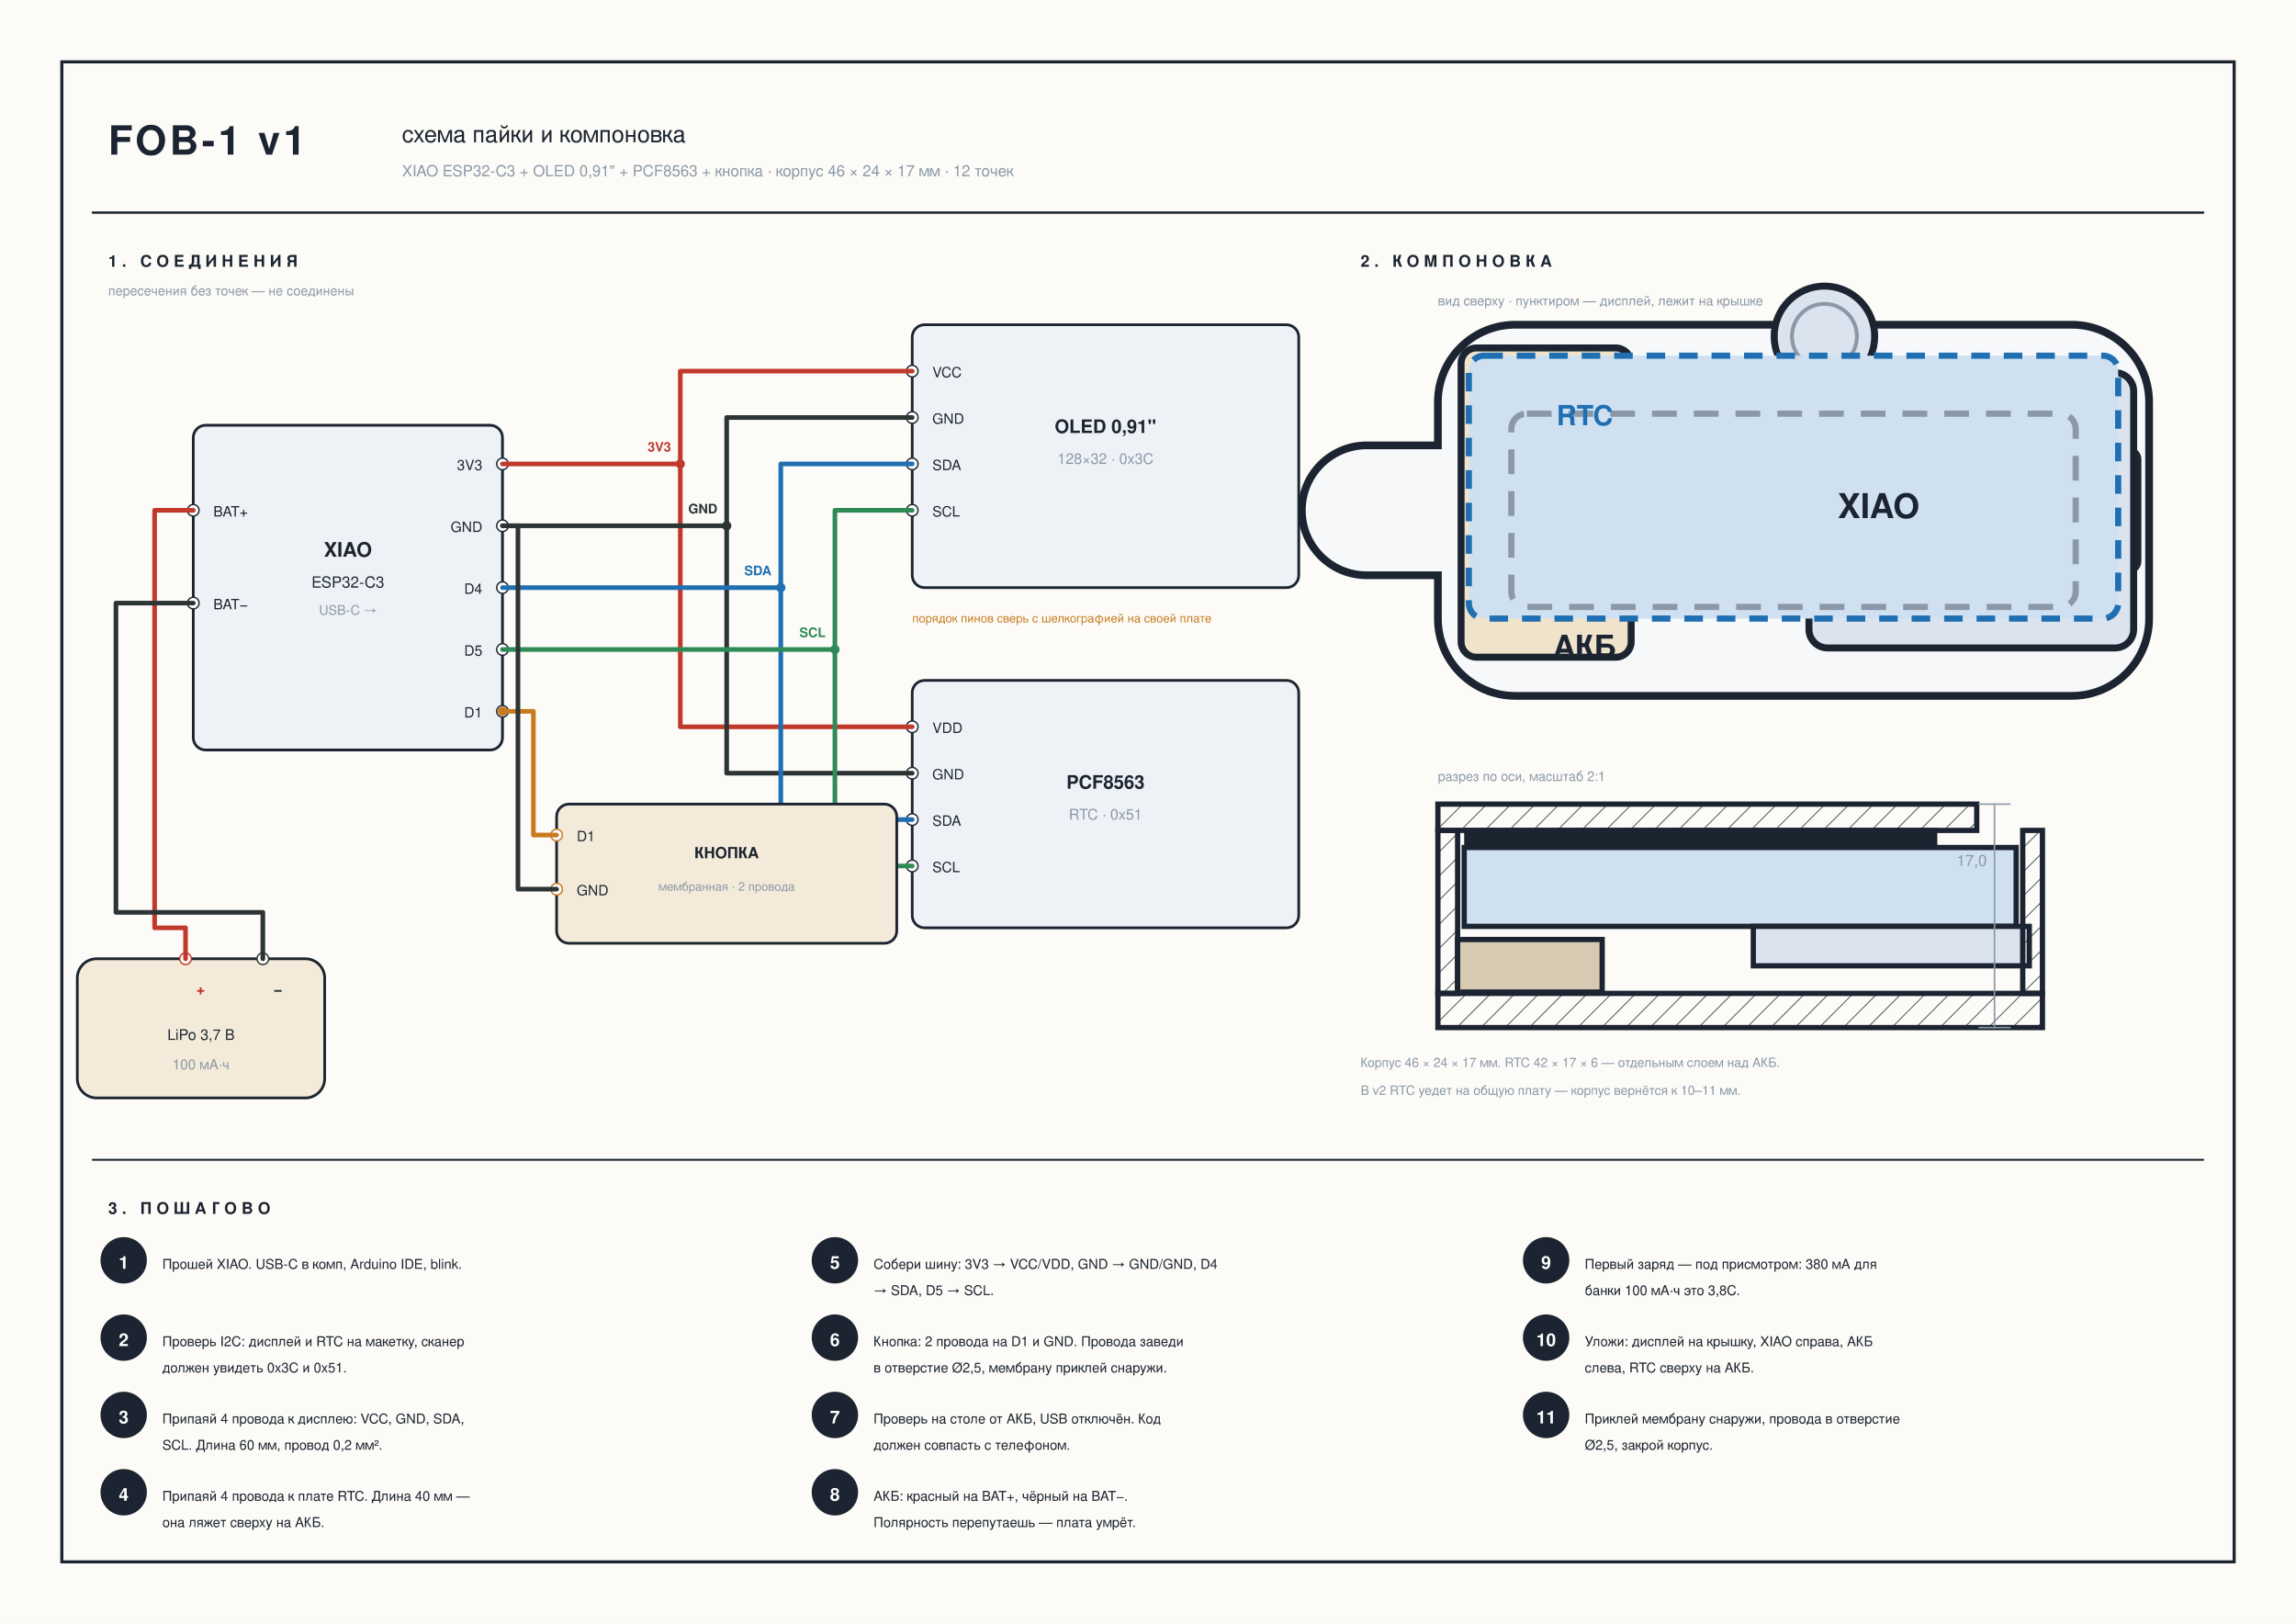
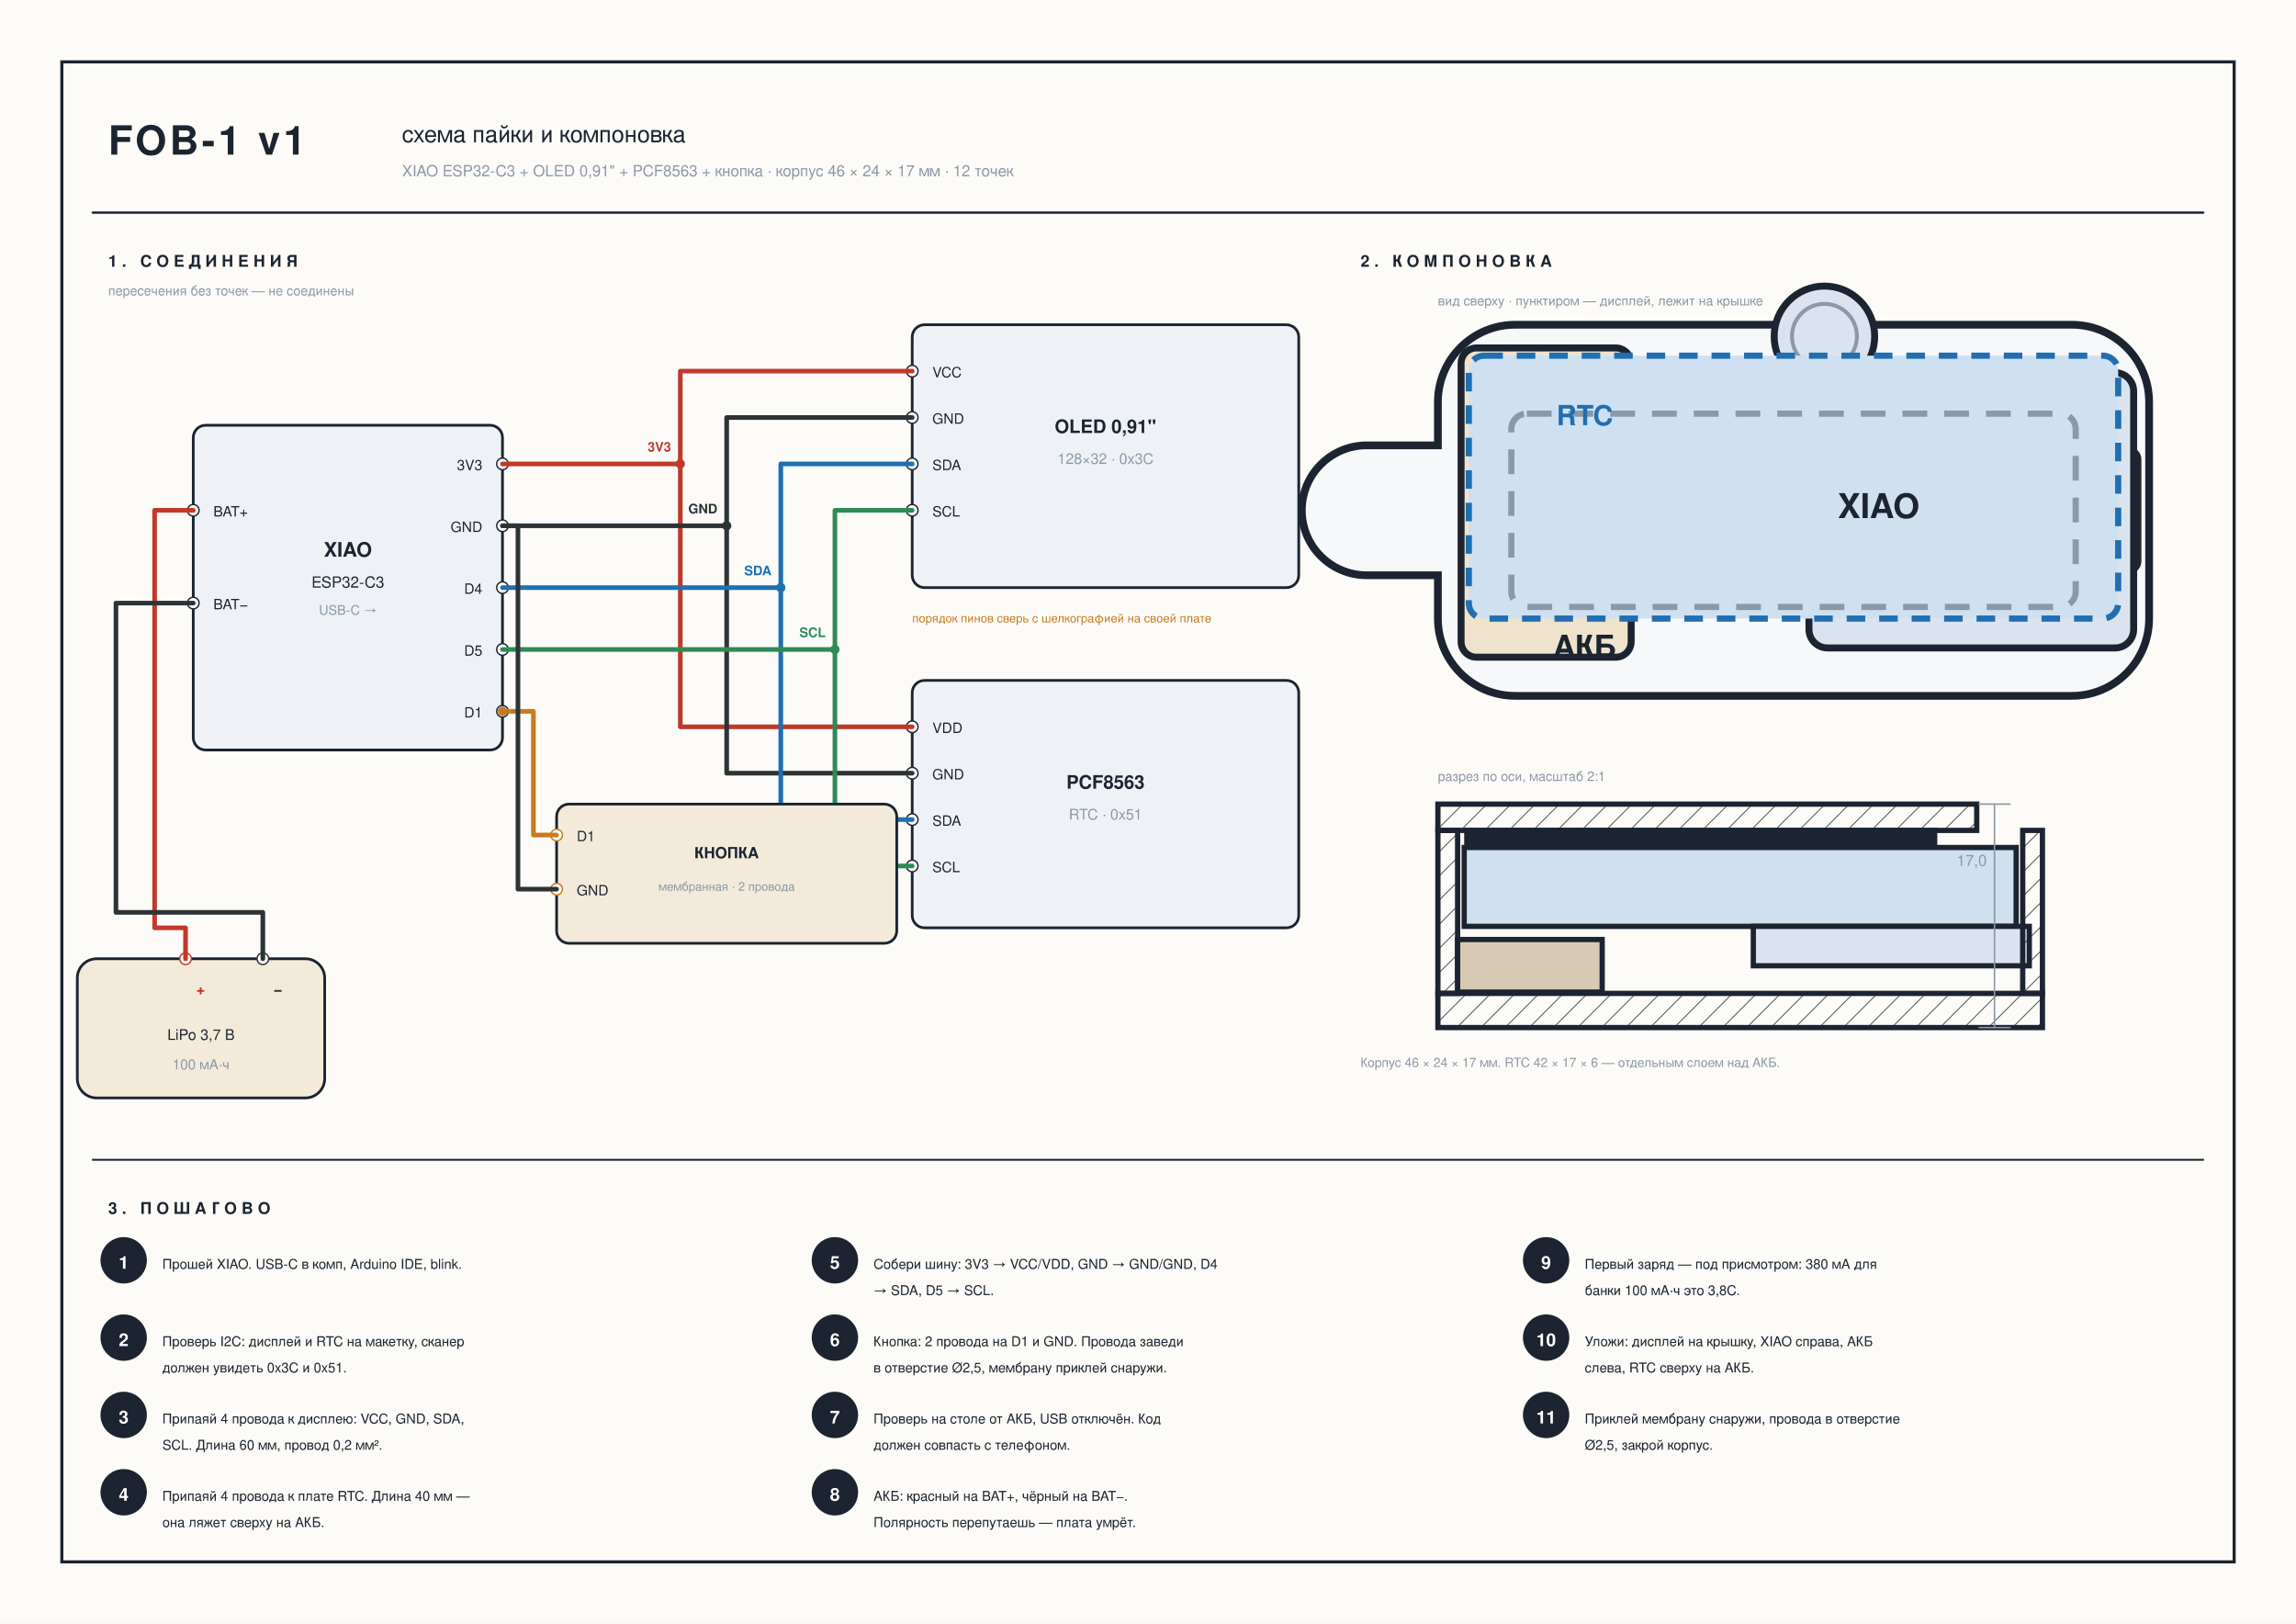
<svg xmlns="http://www.w3.org/2000/svg" width="297mm" height="210mm" viewBox="0 0 297 210">
  <defs>
    <pattern id="h" width="1.3" height="1.3" patternUnits="userSpaceOnUse" patternTransform="rotate(45)">
      <line x1="0" y1="0" x2="0" y2="1.3" stroke="#1b2430" stroke-width="0.1" />
    </pattern>
  </defs>
  <rect width="297" height="210" fill="#fcfbf7" />
  <rect x="8" y="8" width="281" height="194" fill="none" stroke="#1b2430" stroke-width="0.4" />
  <text x="14" y="20" font-family="Helvetica" font-size="5.2" fill="#1b2430" text-anchor="start" font-weight="bold" letter-spacing="0.4">FOB-1 v1</text>
  <text x="52" y="18.4" font-family="Helvetica" font-size="3" fill="#1b2430" text-anchor="start" font-weight="normal">схема пайки и компоновка</text>
  <text x="52" y="22.8" font-family="Helvetica" font-size="2" fill="#8b98a8" text-anchor="start" font-weight="normal">XIAO ESP32-C3 + OLED 0,91" + PCF8563 + кнопка · корпус 46 × 24 × 17 мм · 12 точек</text>
  <line x1="12" y1="27.5" x2="285" y2="27.5" stroke="#1b2430" stroke-width="0.3" stroke-linecap="round" />
  <text x="14" y="34.5" font-family="Helvetica" font-size="2.1" fill="#1b2430" text-anchor="start" font-weight="bold" letter-spacing="0.6">1. СОЕДИНЕНИЯ</text>
  <text x="14" y="38.2" font-family="Helvetica" font-size="1.7" fill="#8b98a8" text-anchor="start" font-weight="normal">пересечения без точек — не соединены</text>
  <path d="M 26.6,55 H 63.4 A 1.6,1.6 0 0 1 65,56.6 V 95.4 A 1.6,1.6 0 0 1 63.4,97 H 26.6 A 1.6,1.6 0 0 1 25,95.4 V 56.6 A 1.6,1.6 0 0 1 26.6,55 Z" fill="#eef2f7" stroke="#1b2430" stroke-width="0.35" />
  <text x="45" y="72" font-family="Helvetica" font-size="2.6" fill="#1b2430" text-anchor="middle" font-weight="bold">XIAO</text>
  <text x="45" y="76" font-family="Helvetica" font-size="2" fill="#1b2430" text-anchor="middle" font-weight="normal">ESP32-C3</text>
  <text x="45" y="79.5" font-family="Helvetica" font-size="1.7" fill="#8b98a8" text-anchor="middle" font-weight="normal">USB-C →</text>
  <circle cx="65" cy="60" r="0.75" fill="#ffffff" stroke="#1b2430" stroke-width="0.18" />
  <text x="62.4" y="60.8" font-family="Helvetica" font-size="1.85" fill="#1b2430" text-anchor="end" font-weight="normal">3V3</text>
  <circle cx="65" cy="68" r="0.75" fill="#ffffff" stroke="#1b2430" stroke-width="0.18" />
  <text x="62.4" y="68.8" font-family="Helvetica" font-size="1.85" fill="#1b2430" text-anchor="end" font-weight="normal">GND</text>
  <circle cx="65" cy="76" r="0.75" fill="#ffffff" stroke="#1b2430" stroke-width="0.18" />
  <text x="62.4" y="76.8" font-family="Helvetica" font-size="1.85" fill="#1b2430" text-anchor="end" font-weight="normal">D4</text>
  <circle cx="65" cy="84" r="0.75" fill="#ffffff" stroke="#1b2430" stroke-width="0.18" />
  <text x="62.4" y="84.8" font-family="Helvetica" font-size="1.85" fill="#1b2430" text-anchor="end" font-weight="normal">D5</text>
  <circle cx="65" cy="92" r="0.75" fill="#ffffff" stroke="#1b2430" stroke-width="0.18" />
  <text x="62.4" y="92.8" font-family="Helvetica" font-size="1.85" fill="#1b2430" text-anchor="end" font-weight="normal">D1</text>
  <circle cx="25" cy="66" r="0.75" fill="#ffffff" stroke="#1b2430" stroke-width="0.18" />
  <text x="27.6" y="66.8" font-family="Helvetica" font-size="1.85" fill="#1b2430" text-anchor="start" font-weight="normal">BAT+</text>
  <circle cx="25" cy="78" r="0.75" fill="#ffffff" stroke="#1b2430" stroke-width="0.18" />
  <text x="27.6" y="78.8" font-family="Helvetica" font-size="1.85" fill="#1b2430" text-anchor="start" font-weight="normal">BAT−</text>
  <path d="M 119.6,42 H 166.4 A 1.6,1.6 0 0 1 168,43.6 V 74.4 A 1.6,1.6 0 0 1 166.4,76 H 119.6 A 1.6,1.6 0 0 1 118,74.4 V 43.6 A 1.6,1.6 0 0 1 119.6,42 Z" fill="#eef2f7" stroke="#1b2430" stroke-width="0.35" />
  <text x="143" y="56" font-family="Helvetica" font-size="2.4" fill="#1b2430" text-anchor="middle" font-weight="bold">OLED 0,91"</text>
  <text x="143" y="60" font-family="Helvetica" font-size="1.9" fill="#8b98a8" text-anchor="middle" font-weight="normal">128×32 · 0x3C</text>
  <circle cx="118" cy="48" r="0.75" fill="#ffffff" stroke="#1b2430" stroke-width="0.18" />
  <text x="120.6" y="48.8" font-family="Helvetica" font-size="1.85" fill="#1b2430" text-anchor="start" font-weight="normal">VCC</text>
  <circle cx="118" cy="54" r="0.75" fill="#ffffff" stroke="#1b2430" stroke-width="0.18" />
  <text x="120.6" y="54.8" font-family="Helvetica" font-size="1.85" fill="#1b2430" text-anchor="start" font-weight="normal">GND</text>
  <circle cx="118" cy="60" r="0.75" fill="#ffffff" stroke="#1b2430" stroke-width="0.18" />
  <text x="120.6" y="60.8" font-family="Helvetica" font-size="1.85" fill="#1b2430" text-anchor="start" font-weight="normal">SDA</text>
  <circle cx="118" cy="66" r="0.75" fill="#ffffff" stroke="#1b2430" stroke-width="0.18" />
  <text x="120.6" y="66.8" font-family="Helvetica" font-size="1.85" fill="#1b2430" text-anchor="start" font-weight="normal">SCL</text>
  <text x="118" y="80.5" font-family="Helvetica" font-size="1.55" fill="#c77b1e" text-anchor="start" font-weight="normal">порядок пинов сверь с шелкографией на своей плате</text>
  <path d="M 119.6,88 H 166.4 A 1.6,1.6 0 0 1 168,89.6 V 118.4 A 1.6,1.6 0 0 1 166.4,120 H 119.6 A 1.6,1.6 0 0 1 118,118.4 V 89.6 A 1.6,1.6 0 0 1 119.6,88 Z" fill="#eef2f7" stroke="#1b2430" stroke-width="0.35" />
  <text x="143" y="102" font-family="Helvetica" font-size="2.4" fill="#1b2430" text-anchor="middle" font-weight="bold">PCF8563</text>
  <text x="143" y="106" font-family="Helvetica" font-size="1.9" fill="#8b98a8" text-anchor="middle" font-weight="normal">RTC · 0x51</text>
  <circle cx="118" cy="94" r="0.75" fill="#ffffff" stroke="#1b2430" stroke-width="0.18" />
  <text x="120.6" y="94.8" font-family="Helvetica" font-size="1.85" fill="#1b2430" text-anchor="start" font-weight="normal">VDD</text>
  <circle cx="118" cy="100" r="0.75" fill="#ffffff" stroke="#1b2430" stroke-width="0.18" />
  <text x="120.6" y="100.8" font-family="Helvetica" font-size="1.85" fill="#1b2430" text-anchor="start" font-weight="normal">GND</text>
  <circle cx="118" cy="106" r="0.75" fill="#ffffff" stroke="#1b2430" stroke-width="0.18" />
  <text x="120.6" y="106.8" font-family="Helvetica" font-size="1.85" fill="#1b2430" text-anchor="start" font-weight="normal">SDA</text>
  <circle cx="118" cy="112" r="0.75" fill="#ffffff" stroke="#1b2430" stroke-width="0.18" />
  <text x="120.6" y="112.8" font-family="Helvetica" font-size="1.85" fill="#1b2430" text-anchor="start" font-weight="normal">SCL</text>
  <path d="M 12.5,124 H 39.5 A 2.5,2.5 0 0 1 42,126.5 V 139.5 A 2.5,2.5 0 0 1 39.5,142 H 12.5 A 2.5,2.5 0 0 1 10,139.5 V 126.5 A 2.5,2.5 0 0 1 12.5,124 Z" fill="#f3ead9" stroke="#1b2430" stroke-width="0.35" />
  <text x="26" y="134.5" font-family="Helvetica" font-size="1.9" fill="#1b2430" text-anchor="middle" font-weight="normal">LiPo 3,7 В</text>
  <text x="26" y="138.3" font-family="Helvetica" font-size="1.8" fill="#8b98a8" text-anchor="middle" font-weight="normal">100 мА·ч</text>
  <circle cx="24" cy="124" r="0.75" fill="#ffffff" stroke="#c0392b" stroke-width="0.18" />
  <circle cx="34" cy="124" r="0.75" fill="#ffffff" stroke="#2d3436" stroke-width="0.18" />
  <text x="25.4" y="128.6" font-family="Helvetica" font-size="1.9" fill="#c0392b" text-anchor="start" font-weight="bold">+</text>
  <text x="35.4" y="128.6" font-family="Helvetica" font-size="1.9" fill="#2d3436" text-anchor="start" font-weight="bold">−</text>
  <polyline points="65,60 88,60 88,48 118,48" fill="none" stroke="#c0392b" stroke-width="0.6" stroke-linecap="round" stroke-linejoin="round" />
  <polyline points="88,60 88,94 118,94" fill="none" stroke="#c0392b" stroke-width="0.6" stroke-linecap="round" stroke-linejoin="round" />
  <circle cx="88" cy="60" r="0.6" fill="#c0392b" />
  <text x="86.8" y="58.4" font-family="Helvetica" font-size="1.7" fill="#c0392b" text-anchor="end" font-weight="bold">3V3</text>
  <polyline points="65,68 94,68 94,54 118,54" fill="none" stroke="#2d3436" stroke-width="0.6" stroke-linecap="round" stroke-linejoin="round" />
  <polyline points="94,68 94,100 118,100" fill="none" stroke="#2d3436" stroke-width="0.6" stroke-linecap="round" stroke-linejoin="round" />
  <circle cx="94" cy="68" r="0.6" fill="#2d3436" />
  <text x="92.8" y="66.4" font-family="Helvetica" font-size="1.7" fill="#2d3436" text-anchor="end" font-weight="bold">GND</text>
  <polyline points="65,76 101,76 101,60 118,60" fill="none" stroke="#1f6fb2" stroke-width="0.6" stroke-linecap="round" stroke-linejoin="round" />
  <polyline points="101,76 101,106 118,106" fill="none" stroke="#1f6fb2" stroke-width="0.6" stroke-linecap="round" stroke-linejoin="round" />
  <circle cx="101" cy="76" r="0.6" fill="#1f6fb2" />
  <text x="99.8" y="74.4" font-family="Helvetica" font-size="1.7" fill="#1f6fb2" text-anchor="end" font-weight="bold">SDA</text>
  <polyline points="65,84 108,84 108,66 118,66" fill="none" stroke="#2e8b57" stroke-width="0.6" stroke-linecap="round" stroke-linejoin="round" />
  <polyline points="108,84 108,112 118,112" fill="none" stroke="#2e8b57" stroke-width="0.6" stroke-linecap="round" stroke-linejoin="round" />
  <circle cx="108" cy="84" r="0.6" fill="#2e8b57" />
  <text x="106.8" y="82.4" font-family="Helvetica" font-size="1.7" fill="#2e8b57" text-anchor="end" font-weight="bold">SCL</text>
  <polyline points="25,66 20,66 20,120 24,120 24,124" fill="none" stroke="#c0392b" stroke-width="0.6" stroke-linecap="round" stroke-linejoin="round" />
  <polyline points="25,78 15,78 15,118 34,118 34,124" fill="none" stroke="#2d3436" stroke-width="0.6" stroke-linecap="round" stroke-linejoin="round" />
  <path d="M 73.6,104 H 114.4 A 1.6,1.6 0 0 1 116,105.6 V 120.4 A 1.6,1.6 0 0 1 114.4,122 H 73.6 A 1.6,1.6 0 0 1 72,120.4 V 105.6 A 1.6,1.6 0 0 1 73.6,104 Z" fill="#f3ead9" stroke="#1b2430" stroke-width="0.35" />
  <text x="94" y="111" font-family="Helvetica" font-size="2" fill="#1b2430" text-anchor="middle" font-weight="bold">КНОПКА</text>
  <text x="94" y="115.2" font-family="Helvetica" font-size="1.55" fill="#8b98a8" text-anchor="middle" font-weight="normal">мембранная · 2 провода</text>
  <circle cx="72" cy="108" r="0.75" fill="#ffffff" stroke="#c77b1e" stroke-width="0.18" />
  <text x="74.6" y="108.8" font-family="Helvetica" font-size="1.85" fill="#1b2430" text-anchor="start" font-weight="normal">D1</text>
  <circle cx="72" cy="115" r="0.75" fill="#ffffff" stroke="#c77b1e" stroke-width="0.18" />
  <text x="74.6" y="115.8" font-family="Helvetica" font-size="1.85" fill="#1b2430" text-anchor="start" font-weight="normal">GND</text>
  <polyline points="65,92 69,92 69,108 72,108" fill="none" stroke="#c77b1e" stroke-width="0.6" stroke-linecap="round" stroke-linejoin="round" />
  <polyline points="65,68 67,68 67,115 72,115" fill="none" stroke="#2d3436" stroke-width="0.6" stroke-linecap="round" stroke-linejoin="round" />
  <circle cx="65" cy="92" r="0.6" fill="#c77b1e" />
  <text x="176" y="34.5" font-family="Helvetica" font-size="2.1" fill="#1b2430" text-anchor="start" font-weight="bold" letter-spacing="0.6">2. КОМПОНОВКА</text>
  <g transform="translate(186,42) scale(2)">
    <path d="M 5,0 L 41,0 A 5,5 0 0 1 46,5 L 46,19 A 5,5 0 0 1 41,24 L 5,24 A 5,5 0 0 1 0,19 L 0,16.2 L -4.6,16.2 A 4.2,4.2 0 0 1 -4.6,7.8 L 0,7.8 L 0,5 A 5,5 0 0 1 5,0 Z" fill="#f6f8fa" stroke="#1b2430" stroke-width="0.5" />
    <rect x="43.4" y="7.9" width="2.1" height="8.2" rx="0.8" fill="#20262e" />
    <g transform="translate(0,0)">
      <circle cx="25" cy="0.75" r="3.25" fill="#dbe4ee" stroke="#1b2430" stroke-width="0.45" />
      <circle cx="25" cy="0.75" r="2.1" fill="none" stroke="#8b98a8" stroke-width="0.25" />
      <rect x="24" y="3.1" width="21" height="17.8" rx="1.2" fill="#dbe4ee" stroke="#1b2430" stroke-width="0.45" />
      <rect x="1.5" y="1.5" width="11" height="20" rx="1" fill="#f0e3cc" stroke="#1b2430" stroke-width="0.45" />
      <rect x="2" y="2" width="42" height="17" rx="1" fill="#cfe0f0" stroke="#1f6fb2" stroke-width="0.4" stroke-dasharray="1.2 0.9" />
      <rect x="4.75" y="5.75" width="36.5" height="12.5" rx="1" fill="none" stroke="#8b98a8" stroke-width="0.4" stroke-dasharray="1.6 1.1" />
    </g>
    <text x="28.5" y="12.5" font-family="Helvetica" font-size="2.2" fill="#1b2430" text-anchor="middle" font-weight="bold">XIAO</text>
    <text x="9.5" y="21.5" font-family="Helvetica" font-size="2" fill="#1b2430" text-anchor="middle" font-weight="bold">АКБ</text>
    <text x="9.5" y="6.5" font-family="Helvetica" font-size="1.8" fill="#1f6fb2" text-anchor="middle" font-weight="bold">RTC</text>
  </g>
  <text x="186" y="39.5" font-family="Helvetica" font-size="1.7" fill="#8b98a8" text-anchor="start" font-weight="normal">вид сверху · пунктиром — дисплей, лежит на крышке</text>
  <g transform="translate(186,104) scale(1.7)">
    <rect x="0" y="0" width="41" height="2" fill="url(#h)" stroke="#1b2430" stroke-width="0.4" />
    <rect x="2.2" y="2" width="35.6" height="1.3" fill="#1b2530" stroke="#1b2430" stroke-width="0.4" />
    <rect x="2" y="3.3" width="42" height="6" fill="#cfe0f0" stroke="#1b2430" stroke-width="0.4" />
    <rect x="1.5" y="10.3" width="11" height="4" fill="#d8c9b2" stroke="#1b2430" stroke-width="0.4" />
    <rect x="24" y="9.3" width="21" height="3" fill="#dbe4ee" stroke="#1b2430" stroke-width="0.4" />
    <rect x="0" y="2" width="1.5" height="12.4" fill="url(#h)" stroke="#1b2430" stroke-width="0.4" />
    <rect x="44.5" y="2" width="1.5" height="12.4" fill="url(#h)" stroke="#1b2430" stroke-width="0.4" />
    <rect x="0" y="14.4" width="46" height="2.6" fill="url(#h)" stroke="#1b2430" stroke-width="0.4" />
  </g>
  <text x="186" y="101" font-family="Helvetica" font-size="1.7" fill="#8b98a8" text-anchor="start" font-weight="normal">разрез по оси, масштаб 2:1</text>
  <text x="176" y="138" font-family="Helvetica" font-size="1.65" fill="#8b98a8" text-anchor="start" font-weight="normal">Корпус 46 × 24 × 17 мм. RTC 42 × 17 × 6 — отдельным слоем над АКБ.</text>
-   <text x="176" y="141.6" font-family="Helvetica" font-size="1.65" fill="#8b98a8" text-anchor="start" font-weight="normal">В v2 RTC уедет на общую плату — корпус вернётся к 10–11 мм.</text>
  <text x="257" y="112" font-family="Helvetica" font-size="2" fill="#8b98a8" text-anchor="end" font-weight="normal">17,0</text>
  <line x1="258" y1="104" x2="258" y2="132.9" stroke="#8b98a8" stroke-width="0.2" stroke-linecap="round" />
  <line x1="256" y1="104" x2="260" y2="104" stroke="#8b98a8" stroke-width="0.2" stroke-linecap="round" />
  <line x1="256" y1="132.9" x2="260" y2="132.9" stroke="#8b98a8" stroke-width="0.2" stroke-linecap="round" />
  <line x1="12" y1="150" x2="285" y2="150" stroke="#1b2430" stroke-width="0.25" stroke-linecap="round" />
  <text x="14" y="157" font-family="Helvetica" font-size="2.1" fill="#1b2430" text-anchor="start" font-weight="bold" letter-spacing="0.6">3. ПОШАГОВО</text>
  <circle cx="16" cy="163" r="3.0" fill="#1b2430" />
  <text x="16" y="164.1" font-family="Helvetica" font-size="2.3" fill="#ffffff" text-anchor="middle" font-weight="bold">1</text>
  <text x="21" y="164.1" font-family="Helvetica" font-size="1.75" fill="#1b2430" text-anchor="start" font-weight="normal">Прошей XIAO. USB-C в комп, Arduino IDE, blink.</text>
  <circle cx="16" cy="173" r="3.0" fill="#1b2430" />
  <text x="16" y="174.1" font-family="Helvetica" font-size="2.3" fill="#ffffff" text-anchor="middle" font-weight="bold">2</text>
  <text x="21" y="174.1" font-family="Helvetica" font-size="1.75" fill="#1b2430" text-anchor="start" font-weight="normal">Проверь I2C: дисплей и RTC на макетку, сканер</text>
  <text x="21" y="177.5" font-family="Helvetica" font-size="1.75" fill="#1b2430" text-anchor="start" font-weight="normal">должен увидеть 0x3C и 0x51.</text>
  <circle cx="16" cy="183" r="3.0" fill="#1b2430" />
  <text x="16" y="184.1" font-family="Helvetica" font-size="2.3" fill="#ffffff" text-anchor="middle" font-weight="bold">3</text>
  <text x="21" y="184.1" font-family="Helvetica" font-size="1.75" fill="#1b2430" text-anchor="start" font-weight="normal">Припаяй 4 провода к дисплею: VCC, GND, SDA,</text>
  <text x="21" y="187.5" font-family="Helvetica" font-size="1.75" fill="#1b2430" text-anchor="start" font-weight="normal">SCL. Длина 60 мм, провод 0,2 мм².</text>
  <circle cx="16" cy="193" r="3.0" fill="#1b2430" />
  <text x="16" y="194.1" font-family="Helvetica" font-size="2.3" fill="#ffffff" text-anchor="middle" font-weight="bold">4</text>
  <text x="21" y="194.1" font-family="Helvetica" font-size="1.75" fill="#1b2430" text-anchor="start" font-weight="normal">Припаяй 4 провода к плате RTC. Длина 40 мм —</text>
  <text x="21" y="197.5" font-family="Helvetica" font-size="1.75" fill="#1b2430" text-anchor="start" font-weight="normal">она ляжет сверху на АКБ.</text>
  <circle cx="108" cy="163" r="3.0" fill="#1b2430" />
  <text x="108" y="164.1" font-family="Helvetica" font-size="2.3" fill="#ffffff" text-anchor="middle" font-weight="bold">5</text>
  <text x="113" y="164.1" font-family="Helvetica" font-size="1.75" fill="#1b2430" text-anchor="start" font-weight="normal">Собери шину: 3V3 → VCC/VDD, GND → GND/GND, D4</text>
  <text x="113" y="167.5" font-family="Helvetica" font-size="1.75" fill="#1b2430" text-anchor="start" font-weight="normal">→ SDA, D5 → SCL.</text>
  <circle cx="108" cy="173" r="3.0" fill="#1b2430" />
  <text x="108" y="174.1" font-family="Helvetica" font-size="2.3" fill="#ffffff" text-anchor="middle" font-weight="bold">6</text>
  <text x="113" y="174.1" font-family="Helvetica" font-size="1.75" fill="#1b2430" text-anchor="start" font-weight="normal">Кнопка: 2 провода на D1 и GND. Провода заведи</text>
  <text x="113" y="177.5" font-family="Helvetica" font-size="1.75" fill="#1b2430" text-anchor="start" font-weight="normal">в отверстие Ø2,5, мембрану приклей снаружи.</text>
  <circle cx="108" cy="183" r="3.0" fill="#1b2430" />
  <text x="108" y="184.1" font-family="Helvetica" font-size="2.3" fill="#ffffff" text-anchor="middle" font-weight="bold">7</text>
  <text x="113" y="184.1" font-family="Helvetica" font-size="1.75" fill="#1b2430" text-anchor="start" font-weight="normal">Проверь на столе от АКБ, USB отключён. Код</text>
  <text x="113" y="187.5" font-family="Helvetica" font-size="1.75" fill="#1b2430" text-anchor="start" font-weight="normal">должен совпасть с телефоном.</text>
  <circle cx="108" cy="193" r="3.0" fill="#1b2430" />
  <text x="108" y="194.1" font-family="Helvetica" font-size="2.3" fill="#ffffff" text-anchor="middle" font-weight="bold">8</text>
  <text x="113" y="194.1" font-family="Helvetica" font-size="1.75" fill="#1b2430" text-anchor="start" font-weight="normal">АКБ: красный на BAT+, чёрный на BAT−.</text>
  <text x="113" y="197.5" font-family="Helvetica" font-size="1.75" fill="#1b2430" text-anchor="start" font-weight="normal">Полярность перепутаешь — плата умрёт.</text>
  <circle cx="200" cy="163" r="3.0" fill="#1b2430" />
  <text x="200" y="164.1" font-family="Helvetica" font-size="2.3" fill="#ffffff" text-anchor="middle" font-weight="bold">9</text>
  <text x="205" y="164.1" font-family="Helvetica" font-size="1.75" fill="#1b2430" text-anchor="start" font-weight="normal">Первый заряд — под присмотром: 380 мА для</text>
  <text x="205" y="167.5" font-family="Helvetica" font-size="1.75" fill="#1b2430" text-anchor="start" font-weight="normal">банки 100 мА·ч это 3,8C.</text>
  <circle cx="200" cy="173" r="3.0" fill="#1b2430" />
  <text x="200" y="174.1" font-family="Helvetica" font-size="2.3" fill="#ffffff" text-anchor="middle" font-weight="bold">10</text>
  <text x="205" y="174.1" font-family="Helvetica" font-size="1.75" fill="#1b2430" text-anchor="start" font-weight="normal">Уложи: дисплей на крышку, XIAO справа, АКБ</text>
  <text x="205" y="177.5" font-family="Helvetica" font-size="1.75" fill="#1b2430" text-anchor="start" font-weight="normal">слева, RTC сверху на АКБ.</text>
  <circle cx="200" cy="183" r="3.0" fill="#1b2430" />
  <text x="200" y="184.1" font-family="Helvetica" font-size="2.3" fill="#ffffff" text-anchor="middle" font-weight="bold">11</text>
  <text x="205" y="184.1" font-family="Helvetica" font-size="1.75" fill="#1b2430" text-anchor="start" font-weight="normal">Приклей мембрану снаружи, провода в отверстие</text>
  <text x="205" y="187.5" font-family="Helvetica" font-size="1.75" fill="#1b2430" text-anchor="start" font-weight="normal">Ø2,5, закрой корпус.</text>
</svg>
